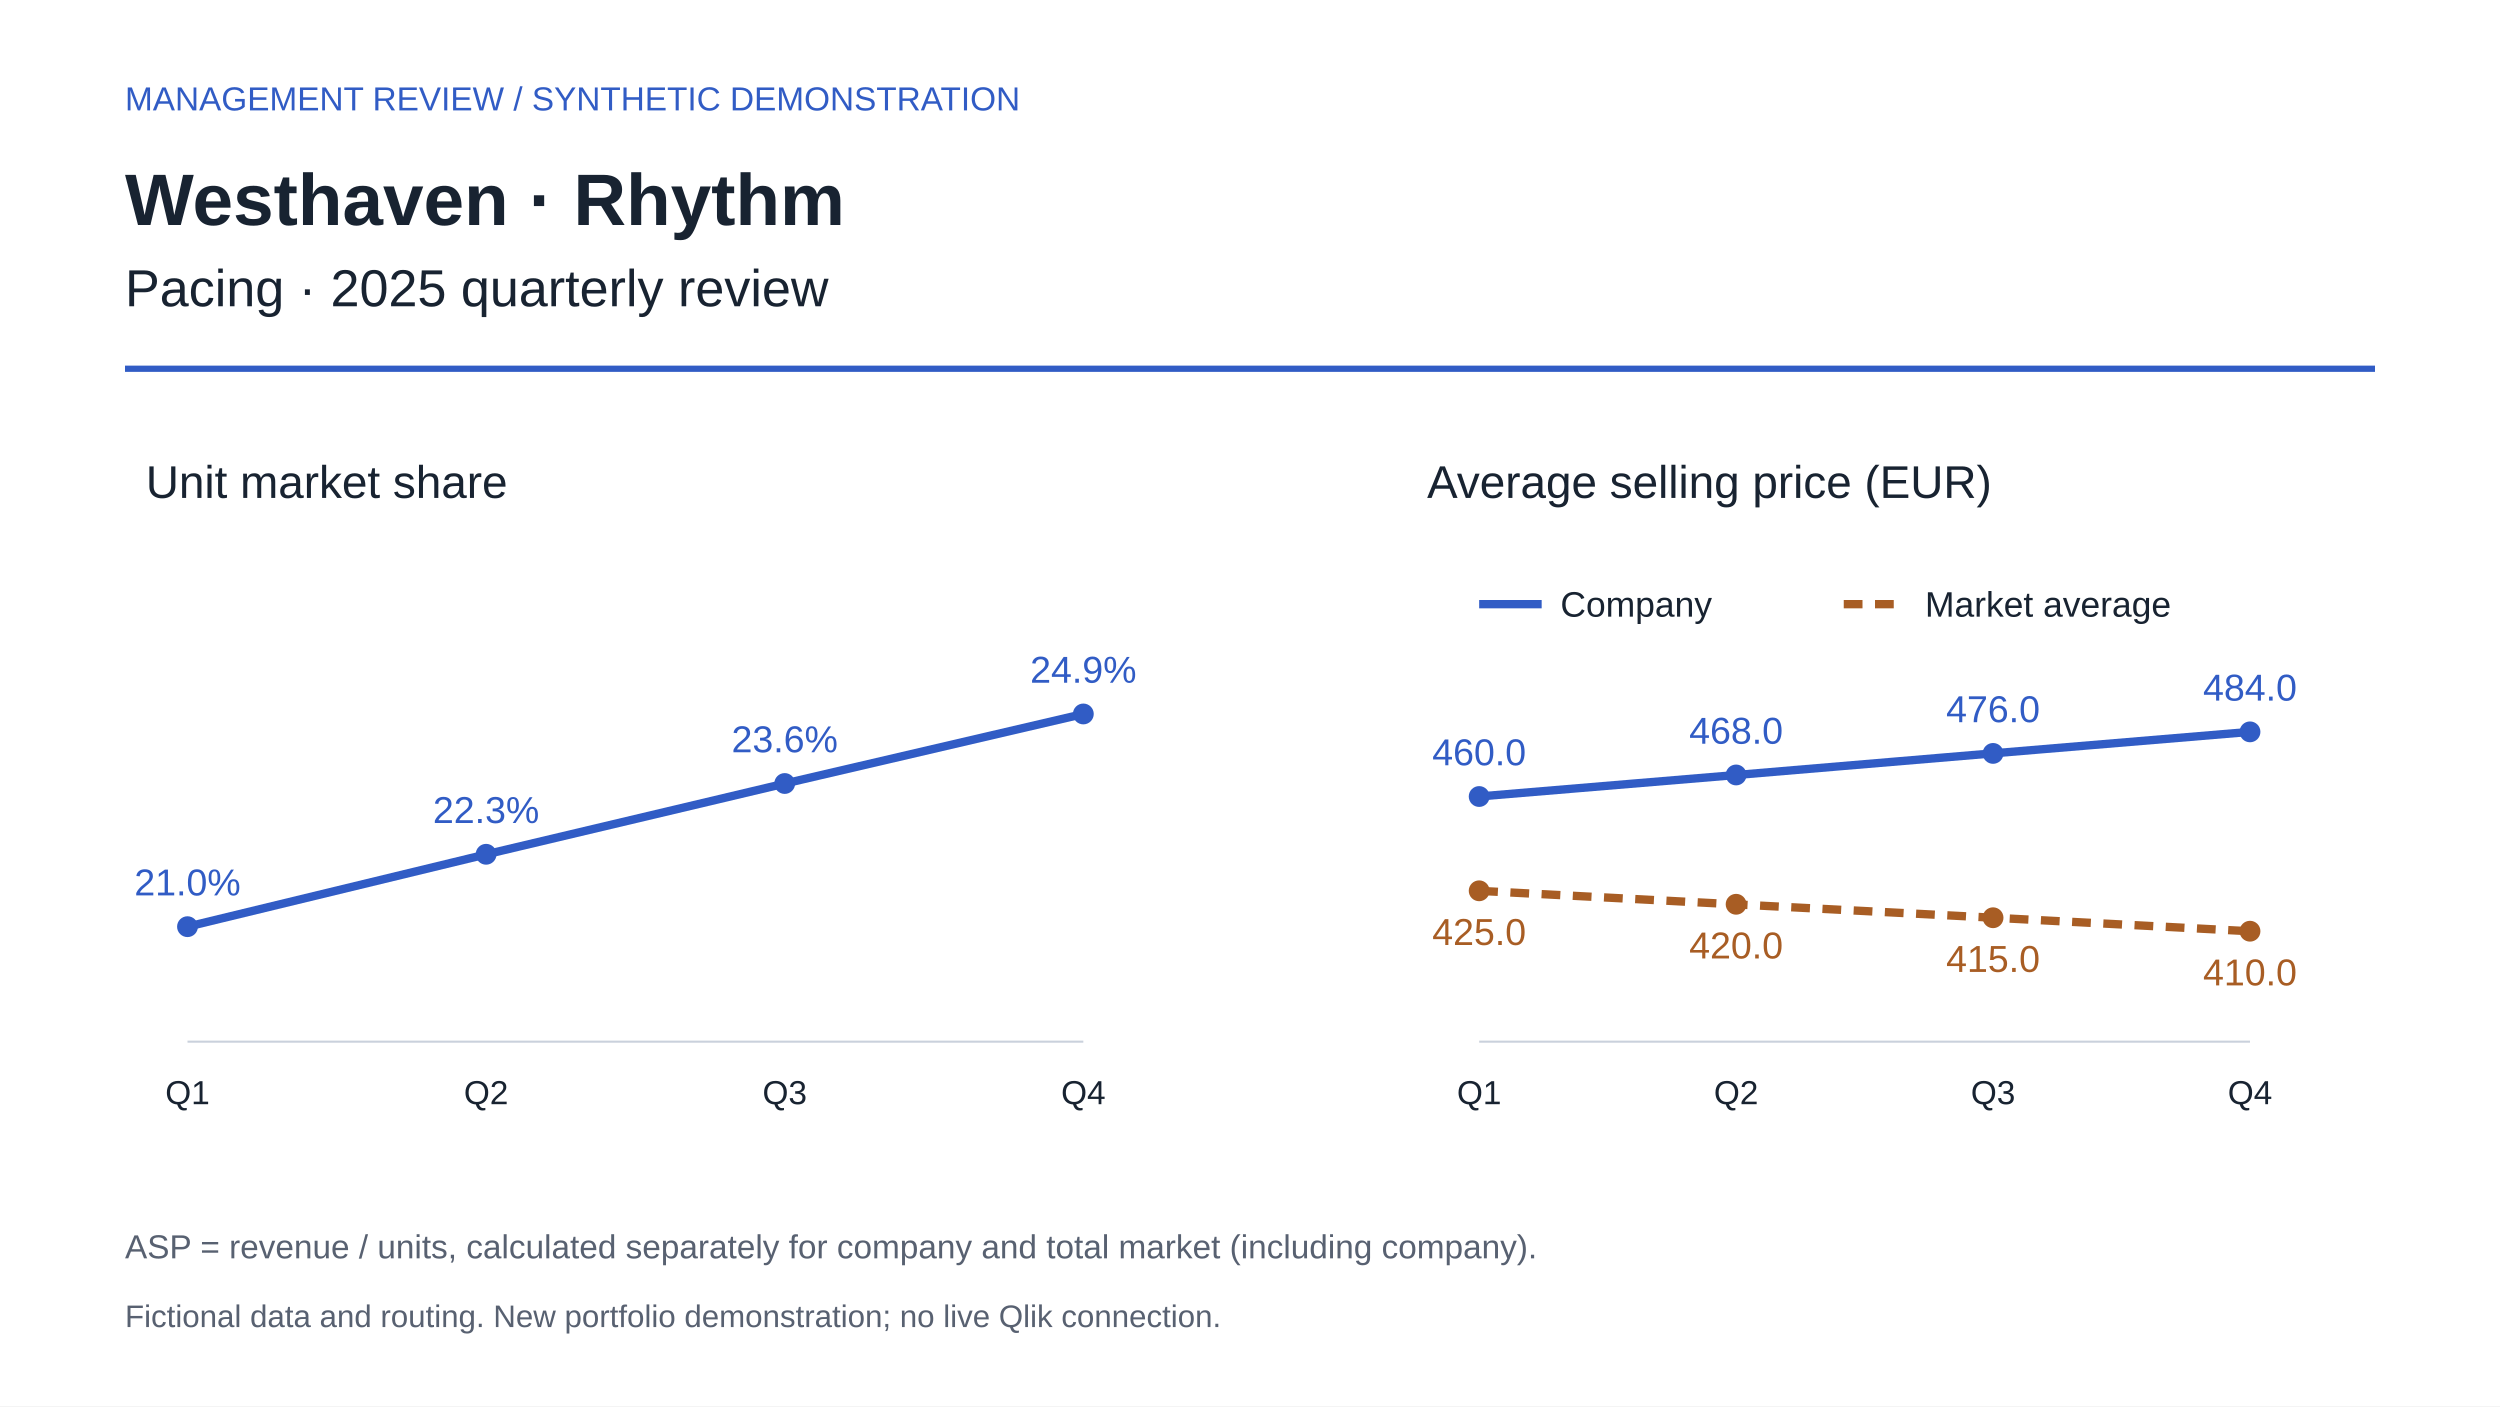
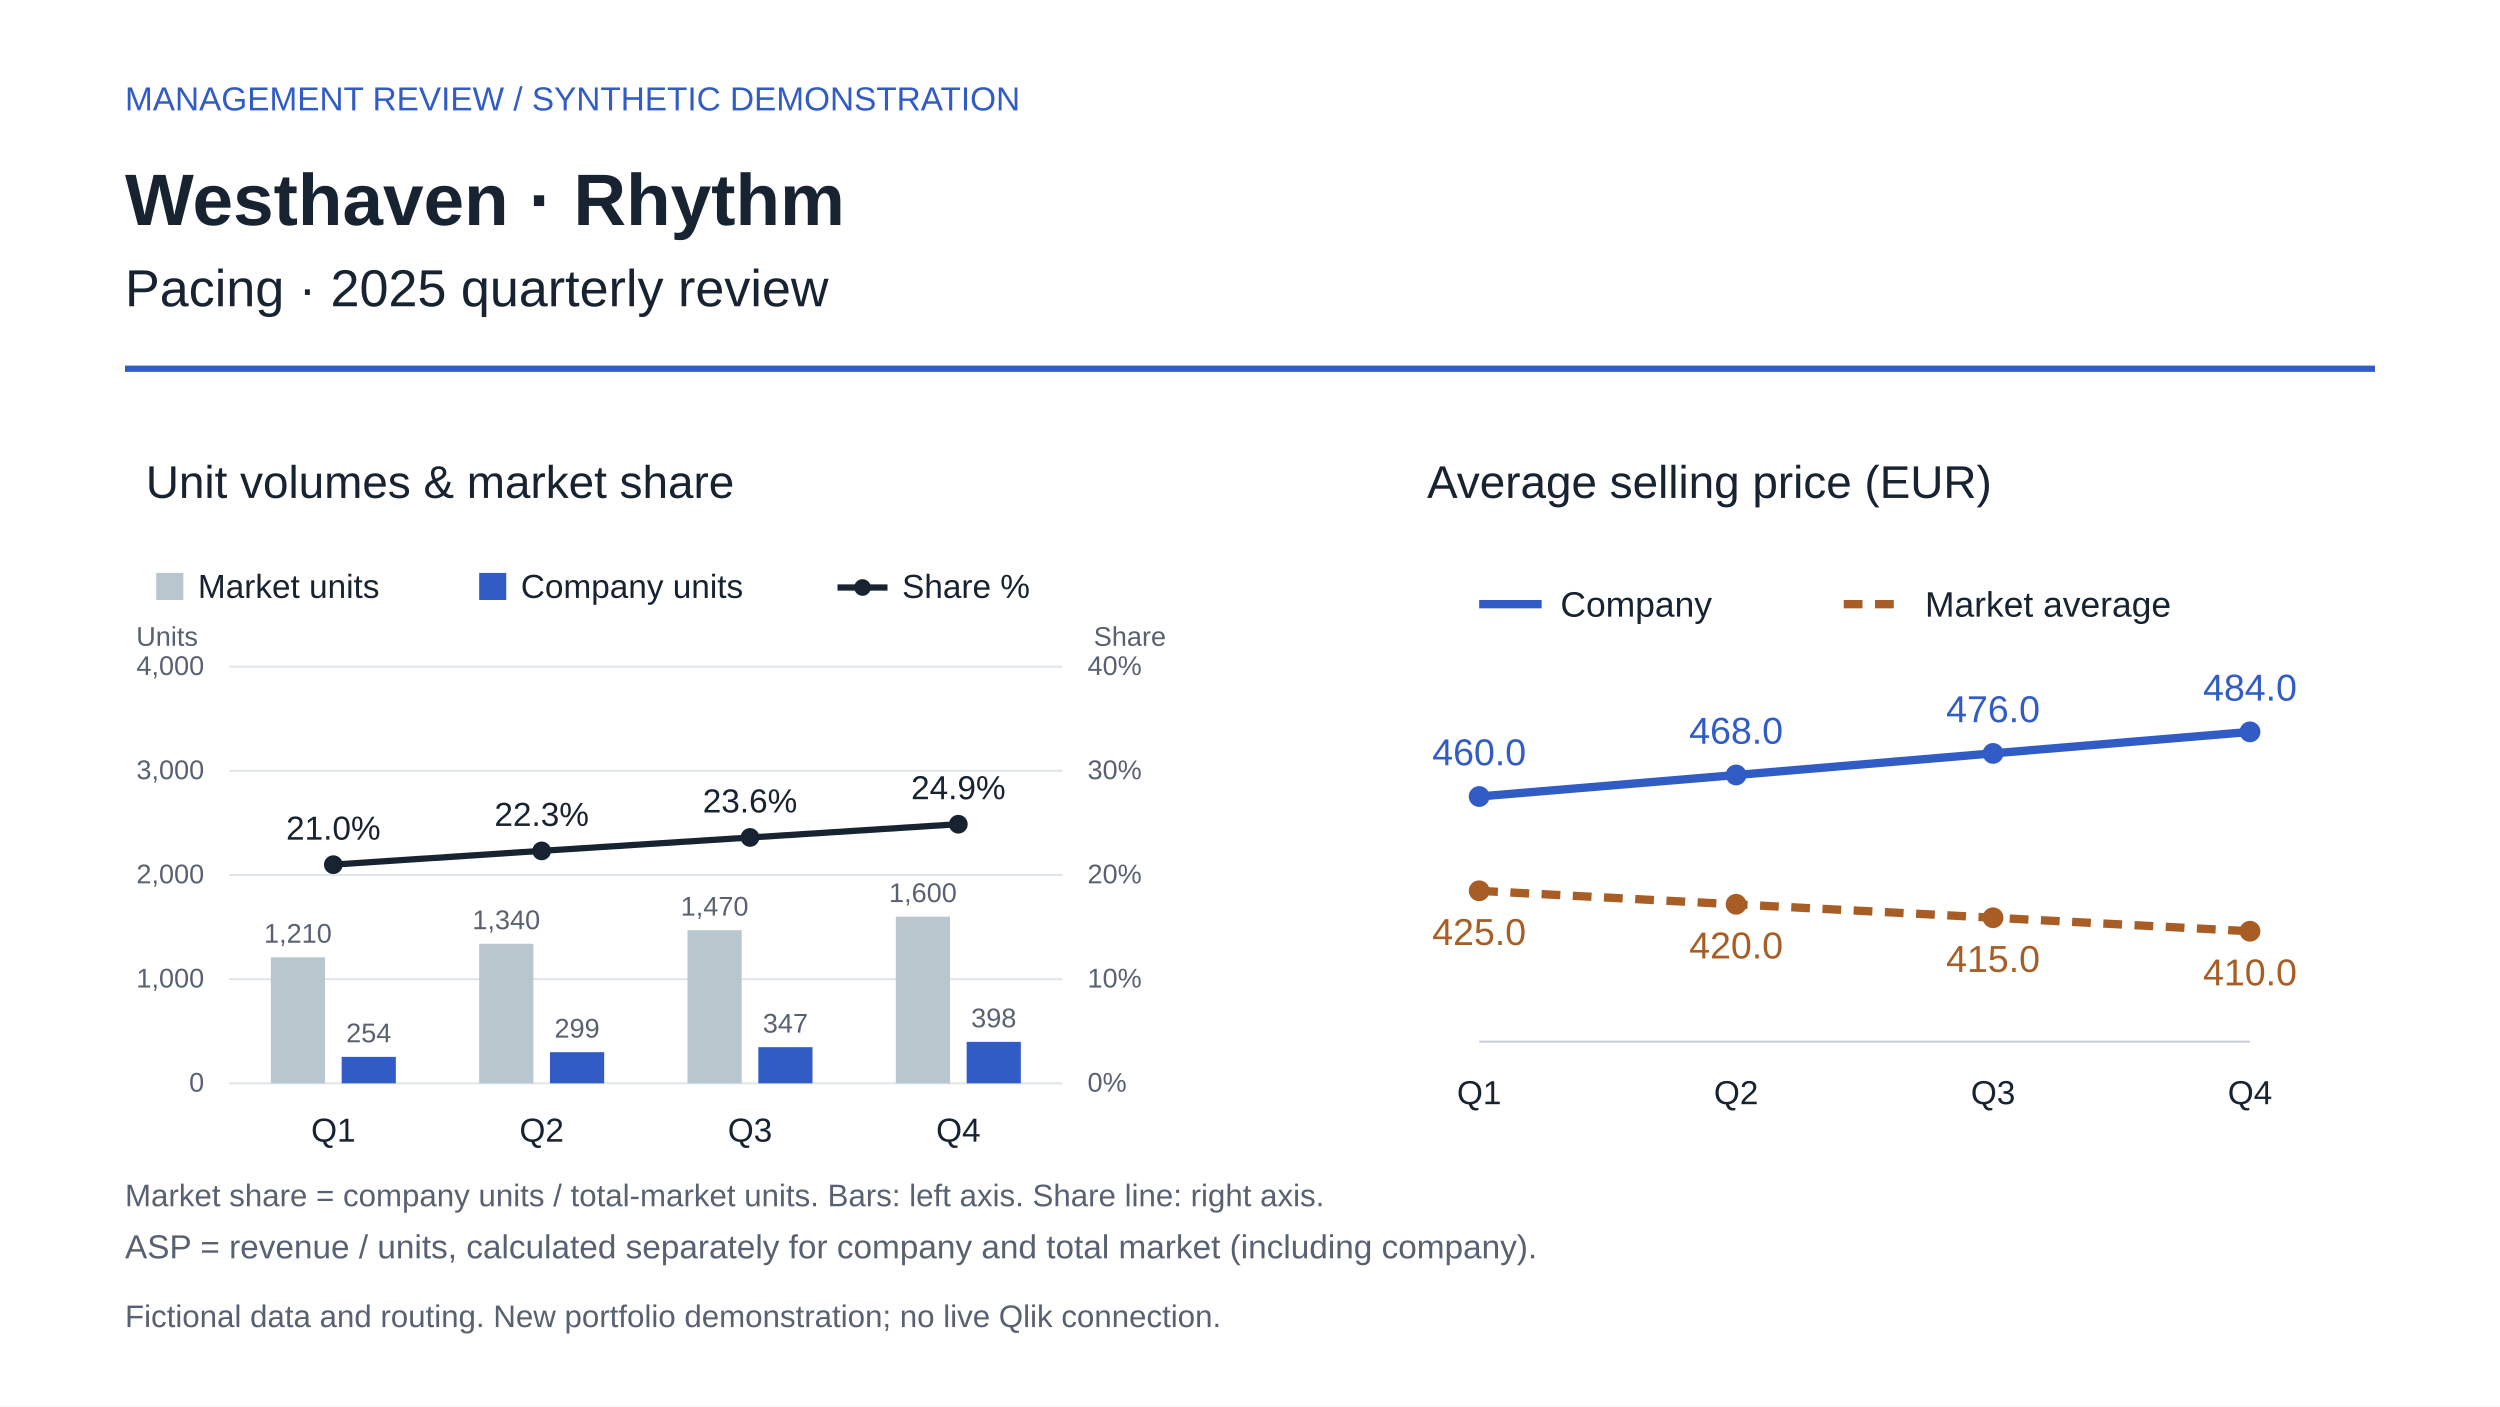
<svg xmlns="http://www.w3.org/2000/svg" width="1200" height="675" viewBox="0 0 1200 675">
  <rect width="1200" height="675" fill="#fff" />
  <g font-family="Arial,sans-serif" fill="#182331">
    <text x="60" y="53" font-size="16" fill="#315cc5">MANAGEMENT REVIEW / SYNTHETIC DEMONSTRATION</text>
    <text x="60" y="108" font-size="35" font-weight="700">Westhaven · Rhythm</text>
    <text x="60" y="147" font-size="25">Pacing · 2025 quarterly review</text>
    <line x1="60" y1="177" x2="1140" y2="177" stroke="#315cc5" stroke-width="3" />
-     <text x="70" y="239" font-size="22">Unit market share</text>
+     <text x="70" y="239" font-size="22">Unit volumes &amp; market share</text>
    <text x="685" y="239" font-size="22">Average selling price (EUR)</text>
-     <line x1="90" y1="500" x2="520" y2="500" stroke="#cad1dc" />
-     <polyline points="90.0,444.8 233.3,410.1 376.7,376.1 520.0,342.7" fill="none" stroke="#315cc5" stroke-width="4" />
-     <circle cx="90.0" cy="444.806" r="5" fill="#315cc5" />
-     <text x="90.0" y="429.806" text-anchor="middle" font-size="18" fill="#315cc5">21.0%</text>
-     <circle cx="233.333" cy="410.054" r="5" fill="#315cc5" />
-     <text x="233.333" y="395.054" text-anchor="middle" font-size="18" fill="#315cc5">22.3%</text>
-     <circle cx="376.667" cy="376.083" r="5" fill="#315cc5" />
-     <text x="376.667" y="361.083" text-anchor="middle" font-size="18" fill="#315cc5">23.6%</text>
-     <circle cx="520.0" cy="342.702" r="5" fill="#315cc5" />
-     <text x="520.0" y="327.702" text-anchor="middle" font-size="18" fill="#315cc5">24.9%</text>
-     <text x="90.0" y="530" text-anchor="middle" font-size="16">Q1</text>
-     <text x="233.333" y="530" text-anchor="middle" font-size="16">Q2</text>
-     <text x="376.667" y="530" text-anchor="middle" font-size="16">Q3</text>
-     <text x="520.0" y="530" text-anchor="middle" font-size="16">Q4</text>
+     <g aria-label="Market and company units with market share overlay">
+       <rect x="75" y="275" width="13" height="13" fill="#b8c6ce" />
+       <text x="95" y="287" font-size="16">Market units</text>
+       <rect x="230" y="275" width="13" height="13" fill="#315cc5" />
+       <text x="250" y="287" font-size="16">Company units</text>
+       <line x1="402" y1="282" x2="426" y2="282" stroke="#182331" stroke-width="3" />
+       <circle cx="414" cy="282" r="4" fill="#182331" />
+       <text x="433" y="287" font-size="16">Share %</text>
+       <text x="95" y="310" text-anchor="end" font-size="13" fill="#586171">Units</text>
+       <text x="525" y="310" font-size="13" fill="#586171">Share</text>
+       <line x1="110" y1="520.0" x2="510" y2="520.0" stroke="#e1e6eb" />
+       <text x="98" y="524.0" text-anchor="end" font-size="13" fill="#586171">0</text>
+       <text x="522" y="524.0" font-size="13" fill="#586171">0%</text>
+       <line x1="110" y1="470.0" x2="510" y2="470.0" stroke="#e1e6eb" />
+       <text x="98" y="474.0" text-anchor="end" font-size="13" fill="#586171">1,000</text>
+       <text x="522" y="474.0" font-size="13" fill="#586171">10%</text>
+       <line x1="110" y1="420.0" x2="510" y2="420.0" stroke="#e1e6eb" />
+       <text x="98" y="424.0" text-anchor="end" font-size="13" fill="#586171">2,000</text>
+       <text x="522" y="424.0" font-size="13" fill="#586171">20%</text>
+       <line x1="110" y1="370.0" x2="510" y2="370.0" stroke="#e1e6eb" />
+       <text x="98" y="374.0" text-anchor="end" font-size="13" fill="#586171">3,000</text>
+       <text x="522" y="374.0" font-size="13" fill="#586171">30%</text>
+       <line x1="110" y1="320.0" x2="510" y2="320.0" stroke="#e1e6eb" />
+       <text x="98" y="324.0" text-anchor="end" font-size="13" fill="#586171">4,000</text>
+       <text x="522" y="324.0" font-size="13" fill="#586171">40%</text>
+       <rect data-series="market" data-value="1210" x="130.0" y="459.5" width="26" height="60.5" fill="#b8c6ce" />
+       <text x="143.0" y="452.5" text-anchor="middle" font-size="13" fill="#586171">1,210</text>
+       <rect data-series="units" data-value="254" x="164.0" y="507.3" width="26" height="12.7" fill="#315cc5" />
+       <text x="177.0" y="500.3" text-anchor="middle" font-size="13" fill="#586171">254</text>
+       <text x="160.0" y="548" text-anchor="middle" font-size="16">Q1</text>
+       <rect data-series="market" data-value="1340" x="230.0" y="453.0" width="26" height="67.0" fill="#b8c6ce" />
+       <text x="243.0" y="446.0" text-anchor="middle" font-size="13" fill="#586171">1,340</text>
+       <rect data-series="units" data-value="299" x="264.0" y="505.05" width="26" height="14.95" fill="#315cc5" />
+       <text x="277.0" y="498.05" text-anchor="middle" font-size="13" fill="#586171">299</text>
+       <text x="260.0" y="548" text-anchor="middle" font-size="16">Q2</text>
+       <rect data-series="market" data-value="1470" x="330.0" y="446.5" width="26" height="73.5" fill="#b8c6ce" />
+       <text x="343.0" y="439.5" text-anchor="middle" font-size="13" fill="#586171">1,470</text>
+       <rect data-series="units" data-value="347" x="364.0" y="502.65" width="26" height="17.35" fill="#315cc5" />
+       <text x="377.0" y="495.65" text-anchor="middle" font-size="13" fill="#586171">347</text>
+       <text x="360.0" y="548" text-anchor="middle" font-size="16">Q3</text>
+       <rect data-series="market" data-value="1600" x="430.0" y="440.0" width="26" height="80.0" fill="#b8c6ce" />
+       <text x="443.0" y="433.0" text-anchor="middle" font-size="13" fill="#586171">1,600</text>
+       <rect data-series="units" data-value="398" x="464.0" y="500.1" width="26" height="19.9" fill="#315cc5" />
+       <text x="477.0" y="493.1" text-anchor="middle" font-size="13" fill="#586171">398</text>
+       <text x="460.0" y="548" text-anchor="middle" font-size="16">Q4</text>
+       <polyline data-series="share" points="160.0,415.0 260.0,408.4 360.0,402.0 460.0,395.6" fill="none" stroke="#182331" stroke-width="3" />
+       <circle cx="160.0" cy="415.041" r="4.5" fill="#182331" />
+       <text x="160.0" y="403.041" text-anchor="middle" font-size="16" fill="#182331">21.0%</text>
+       <circle cx="260.0" cy="408.433" r="4.5" fill="#182331" />
+       <text x="260.0" y="396.433" text-anchor="middle" font-size="16" fill="#182331">22.3%</text>
+       <circle cx="360.0" cy="401.973" r="4.5" fill="#182331" />
+       <text x="360.0" y="389.973" text-anchor="middle" font-size="16" fill="#182331">23.6%</text>
+       <circle cx="460.0" cy="395.625" r="4.5" fill="#182331" />
+       <text x="460.0" y="383.625" text-anchor="middle" font-size="16" fill="#182331">24.9%</text>
+     </g>
    <line x1="710" y1="500" x2="1080" y2="500" stroke="#cad1dc" />
    <polyline points="710.0,382.3 833.3,372.0 956.7,361.6 1080.0,351.3" fill="none" stroke="#315cc5" stroke-width="4" />
    <circle cx="710.0" cy="382.328" r="5" fill="#315cc5" />
    <text x="710.0" y="367.328" text-anchor="middle" font-size="18" fill="#315cc5">460.0</text>
    <circle cx="833.333" cy="371.983" r="5" fill="#315cc5" />
    <text x="833.333" y="356.983" text-anchor="middle" font-size="18" fill="#315cc5">468.0</text>
    <circle cx="956.667" cy="361.638" r="5" fill="#315cc5" />
    <text x="956.667" y="346.638" text-anchor="middle" font-size="18" fill="#315cc5">476.0</text>
    <circle cx="1080.0" cy="351.293" r="5" fill="#315cc5" />
    <text x="1080.0" y="336.293" text-anchor="middle" font-size="18" fill="#315cc5">484.0</text>
    <polyline points="710.0,427.6 833.3,434.1 956.7,440.5 1080.0,447.0" fill="none" stroke="#a85d24" stroke-width="4" stroke-dasharray="9 6" />
    <circle cx="710.0" cy="427.586" r="5" fill="#a85d24" />
    <text x="710.0" y="453.586" text-anchor="middle" font-size="18" fill="#a85d24">425.0</text>
    <circle cx="833.333" cy="434.052" r="5" fill="#a85d24" />
    <text x="833.333" y="460.052" text-anchor="middle" font-size="18" fill="#a85d24">420.0</text>
    <circle cx="956.667" cy="440.517" r="5" fill="#a85d24" />
    <text x="956.667" y="466.517" text-anchor="middle" font-size="18" fill="#a85d24">415.0</text>
    <circle cx="1080.0" cy="446.983" r="5" fill="#a85d24" />
    <text x="1080.0" y="472.983" text-anchor="middle" font-size="18" fill="#a85d24">410.0</text>
    <text x="710.0" y="530" text-anchor="middle" font-size="16">Q1</text>
    <text x="833.333" y="530" text-anchor="middle" font-size="16">Q2</text>
    <text x="956.667" y="530" text-anchor="middle" font-size="16">Q3</text>
    <text x="1080.0" y="530" text-anchor="middle" font-size="16">Q4</text>
    <line x1="710" y1="290" x2="740" y2="290" stroke="#315cc5" stroke-width="4" />
    <text x="749" y="296" font-size="17">Company</text>
    <line x1="885" y1="290" x2="915" y2="290" stroke="#a85d24" stroke-width="4" stroke-dasharray="9 6" />
    <text x="924" y="296" font-size="17">Market average</text>
+     <text x="60" y="579" font-size="15" fill="#586171">Market share = company units / total-market units. Bars: left axis. Share line: right axis.</text>
    <text x="60" y="604" font-size="16" fill="#586171">ASP = revenue / units, calculated separately for company and total market (including company).</text>
    <text x="60" y="637" font-size="15" fill="#586171">Fictional data and routing. New portfolio demonstration; no live Qlik connection.</text>
  </g>
</svg>
